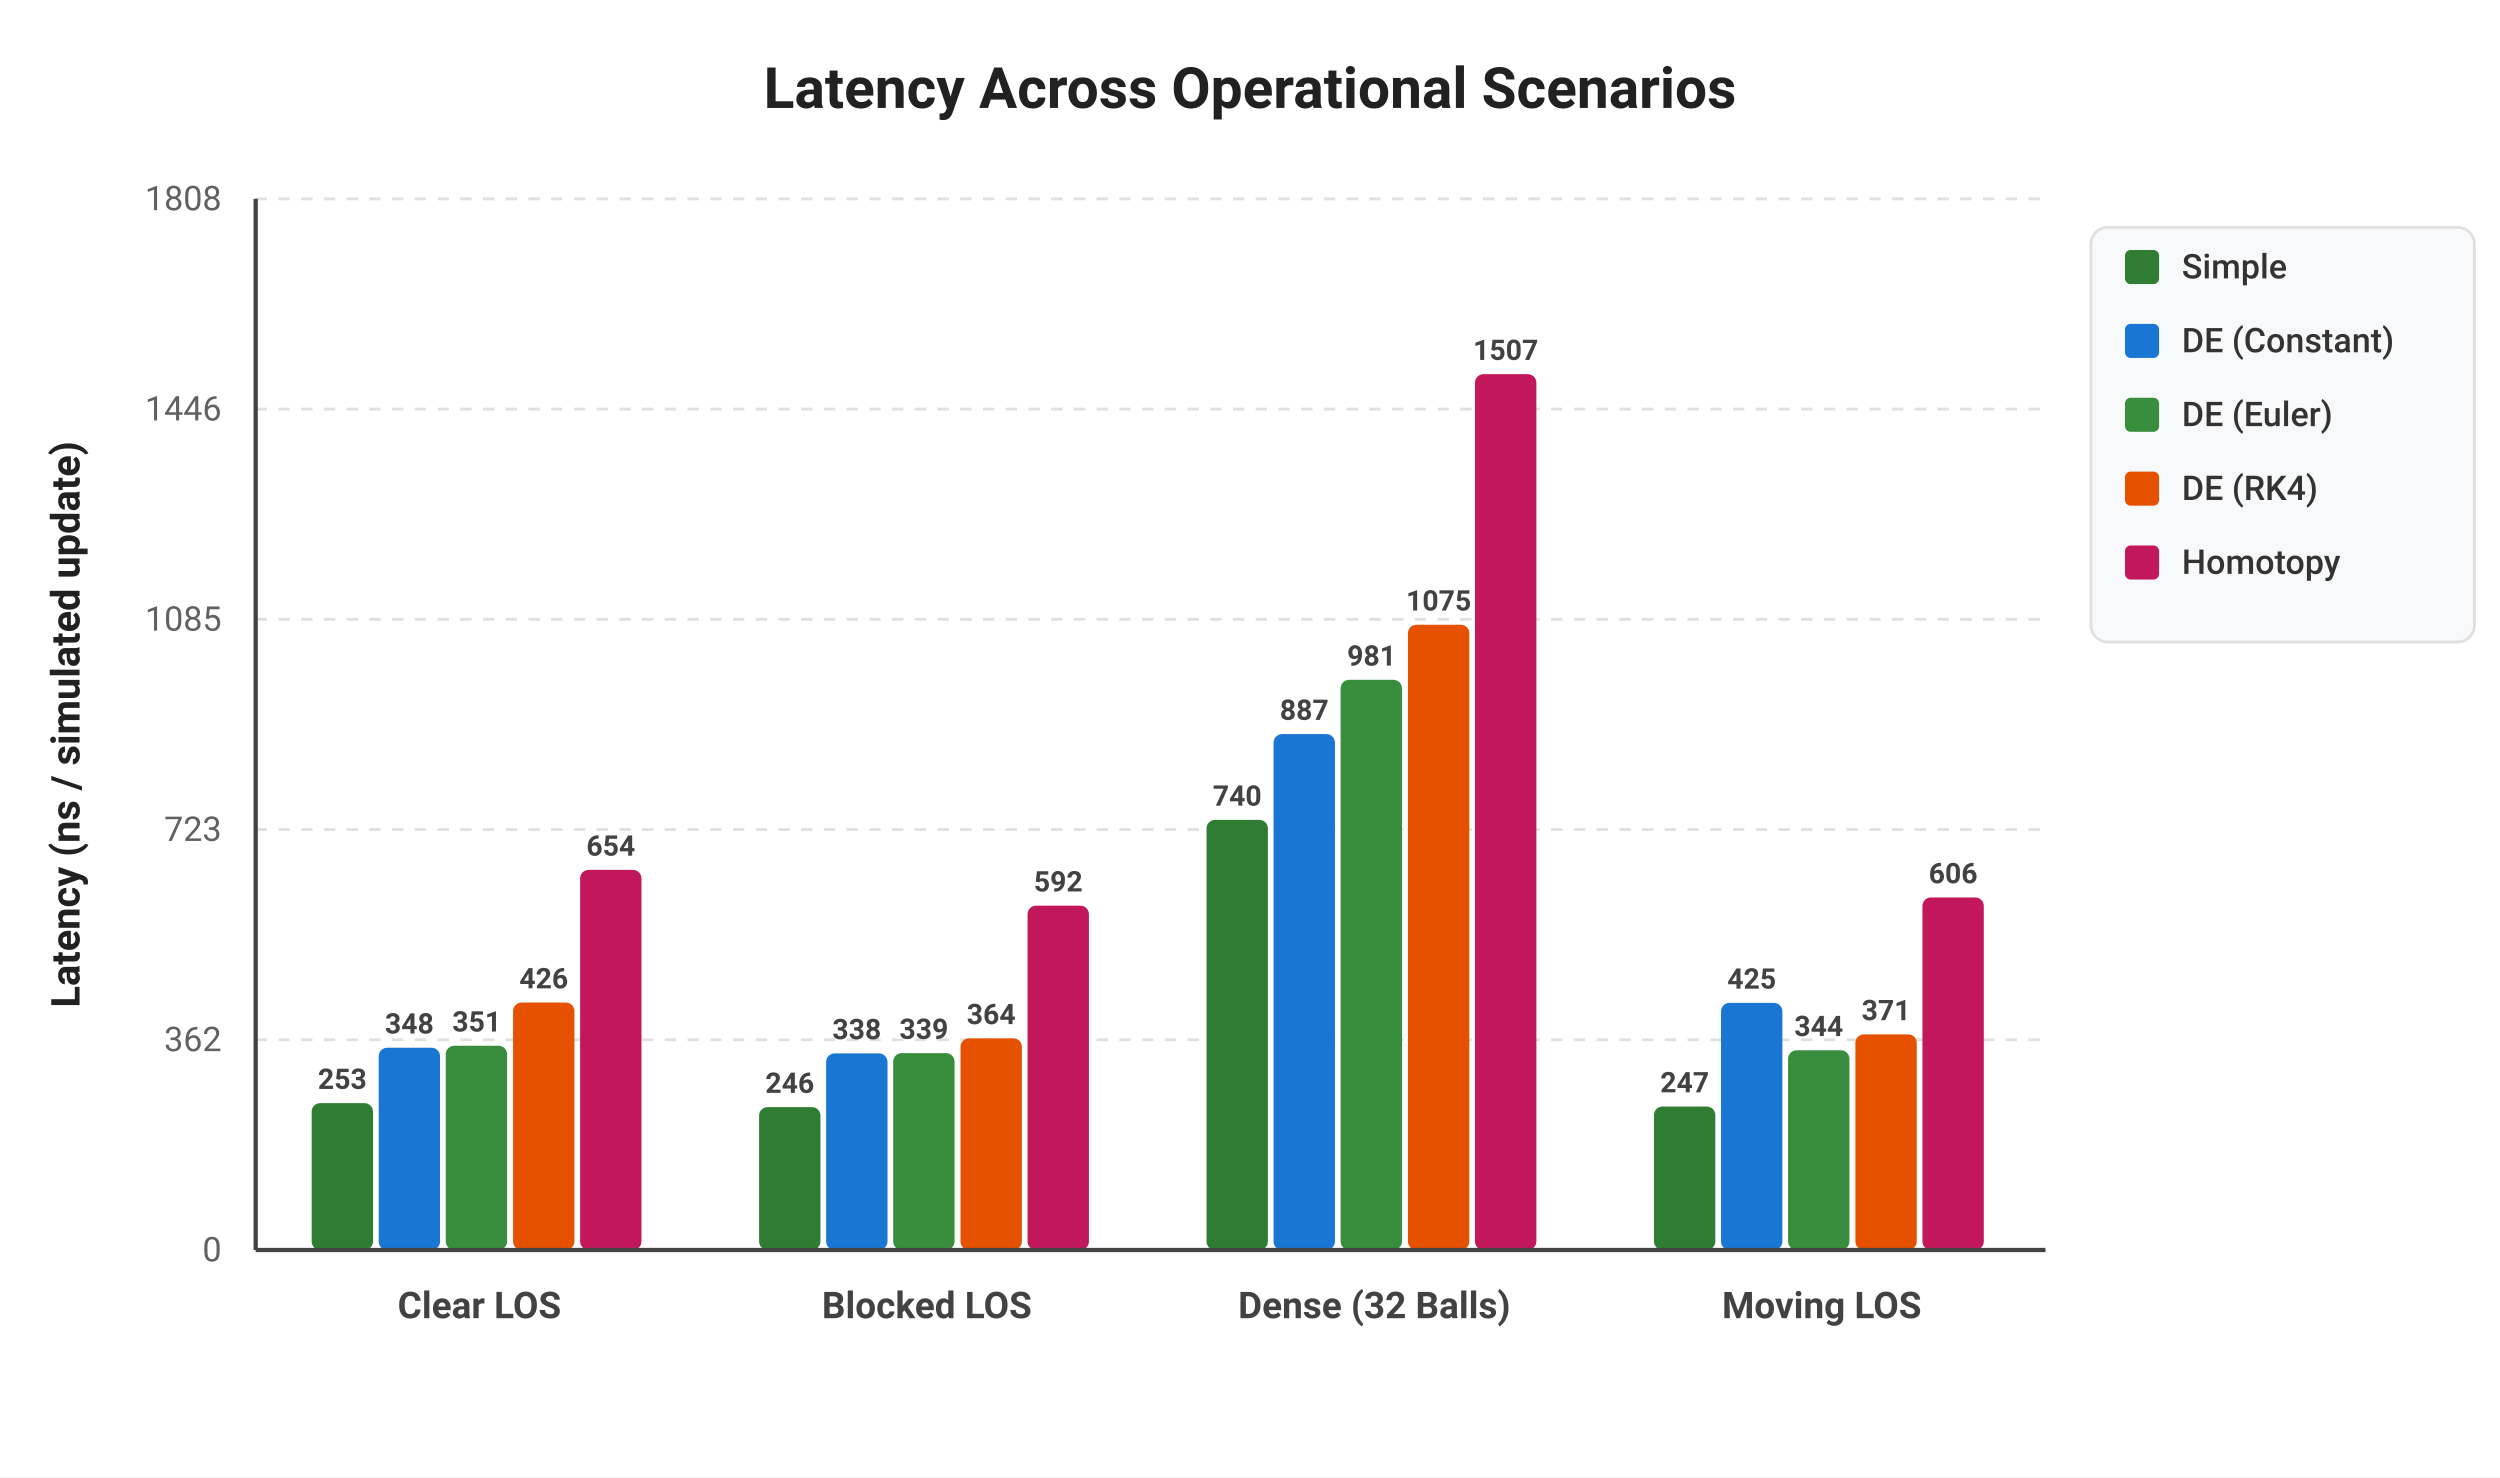
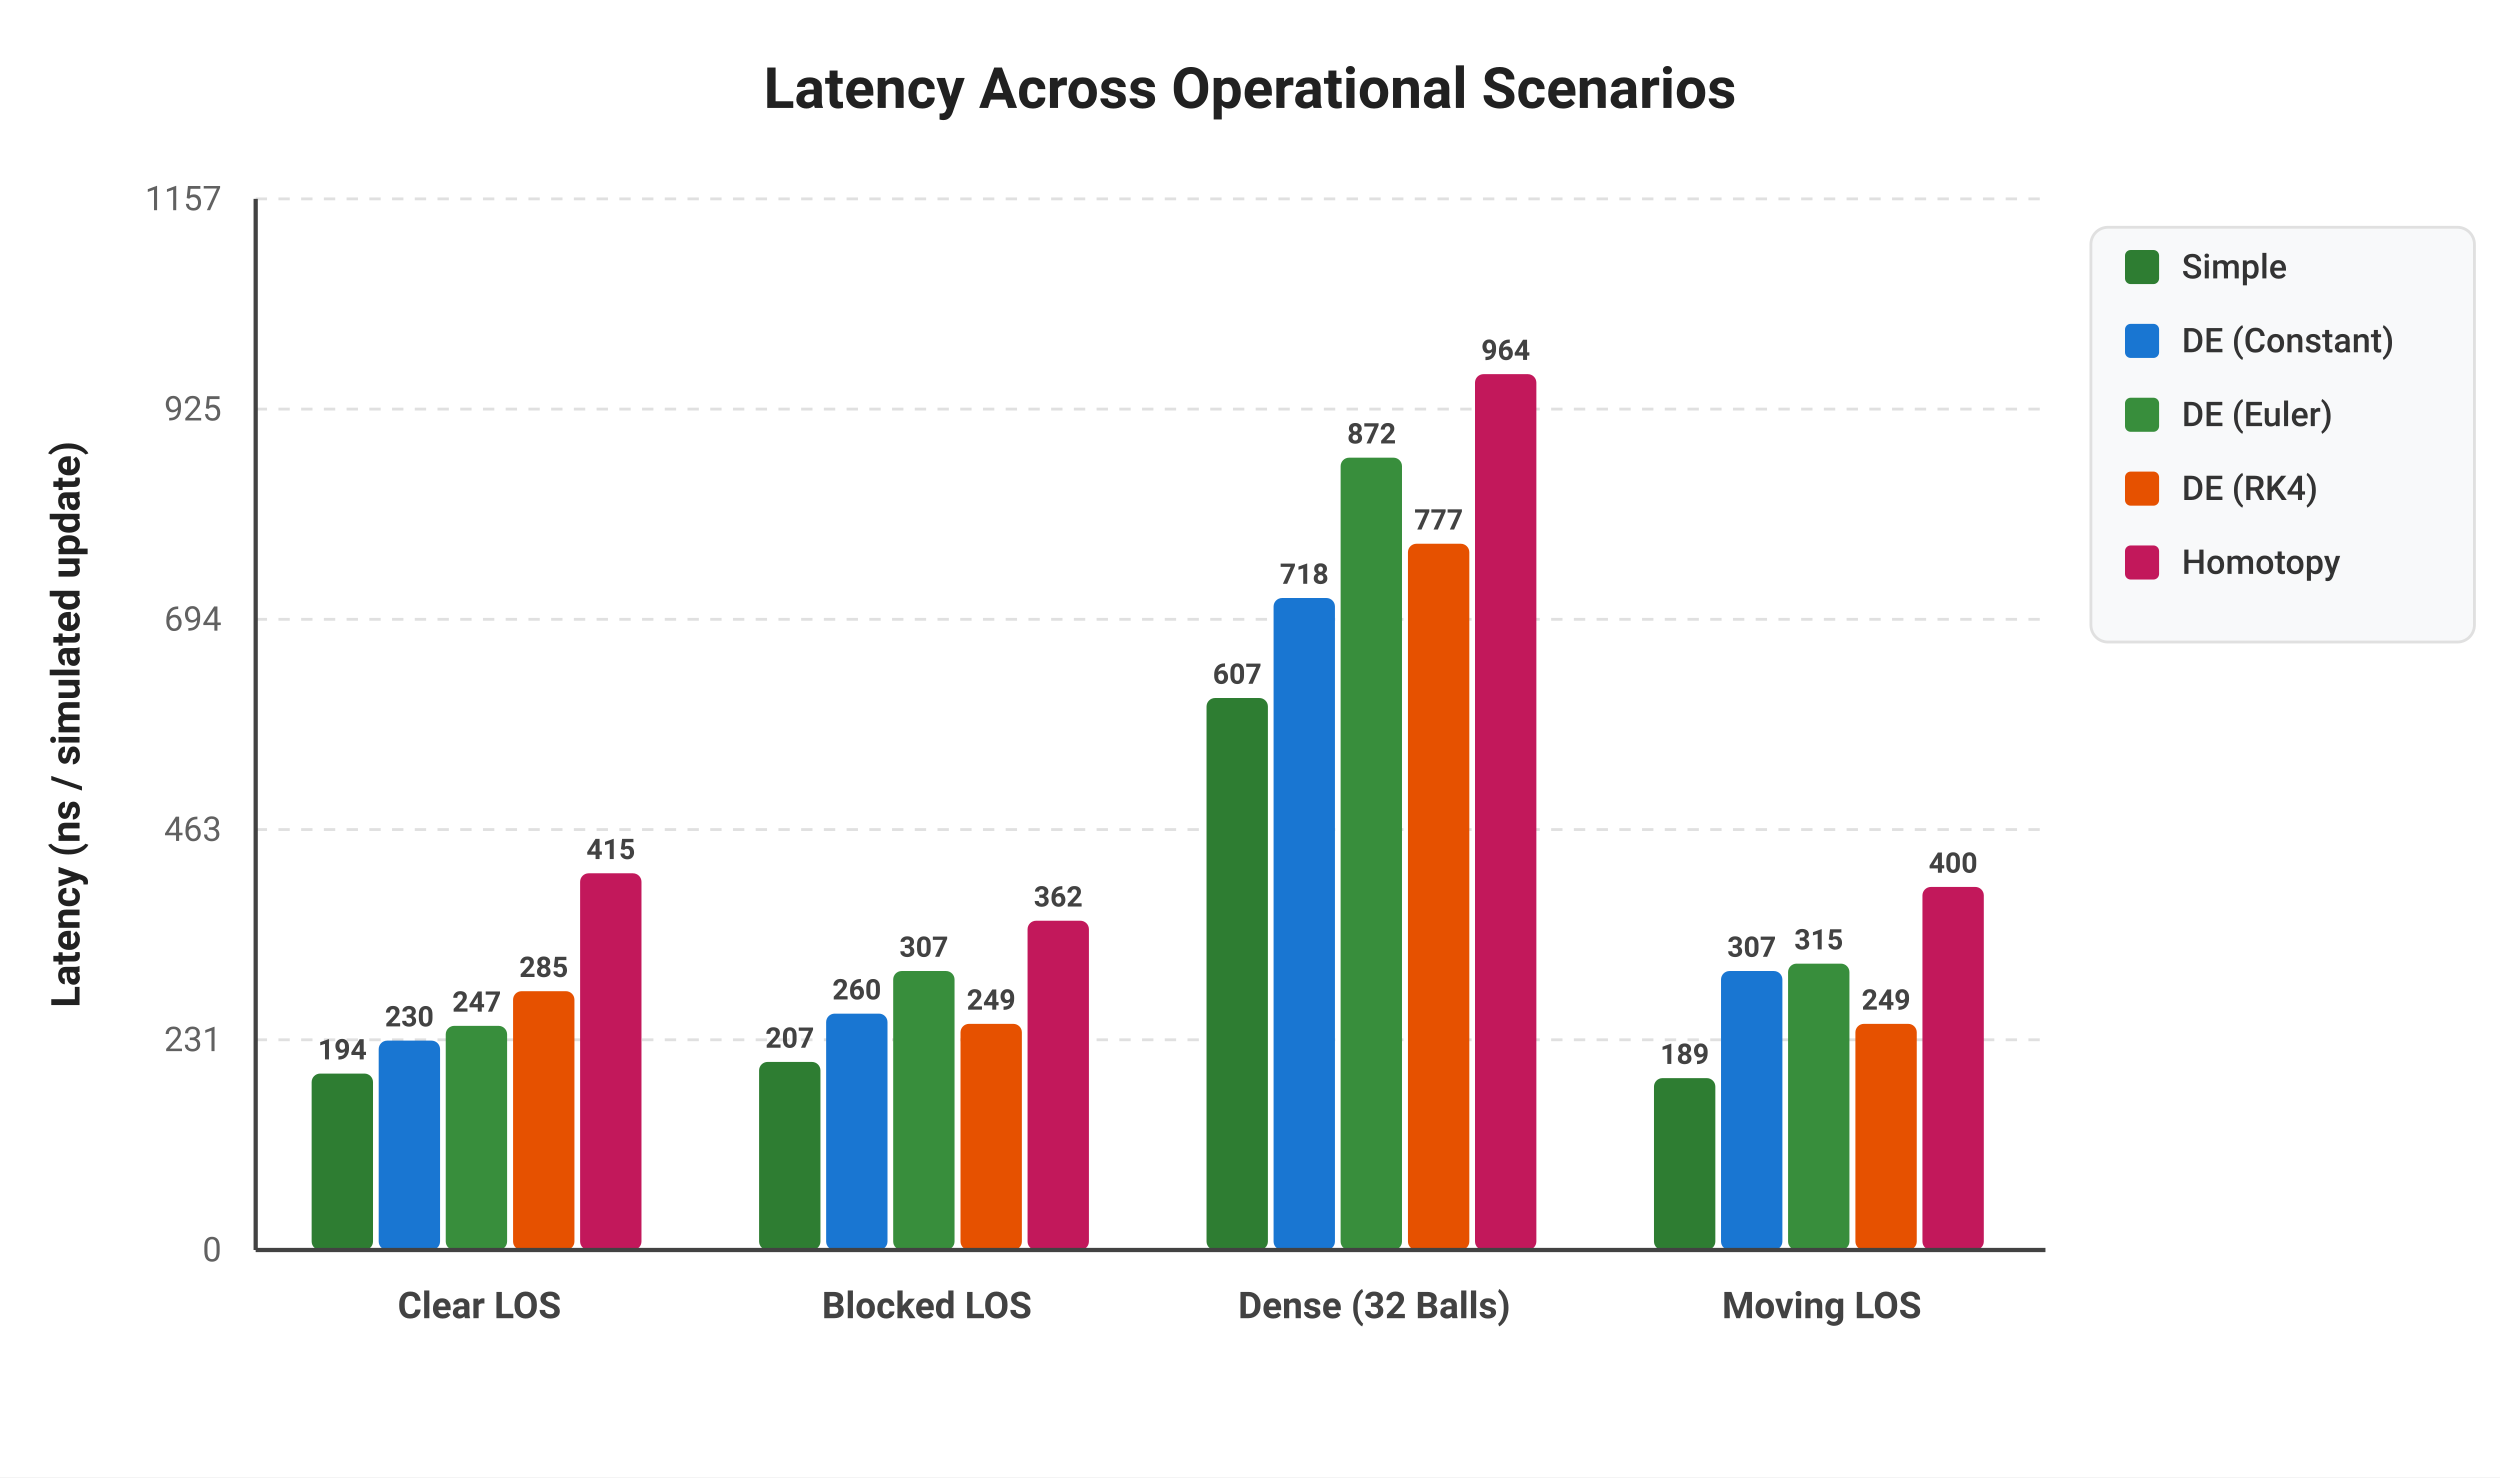
<svg xmlns="http://www.w3.org/2000/svg" width="880" height="520" viewBox="0 0 880 520" font-family="-apple-system, BlinkMacSystemFont, 'Segoe UI', Roboto, Helvetica, Arial, sans-serif">
  <rect width="100%" height="100%" fill="#FFFFFF" />
  <text x="440.0" y="38" text-anchor="middle" font-size="20" font-weight="bold" fill="#212121">Latency Across Operational Scenarios</text>
  <line x1="90" y1="440.0" x2="720" y2="440.0" stroke="#E0E0E0" stroke-width="1" stroke-dasharray="4,4" />
  <text x="78" y="444.0" text-anchor="end" font-size="12" fill="#616161">0</text>
  <line x1="90" y1="366.0" x2="720" y2="366.0" stroke="#E0E0E0" stroke-width="1" stroke-dasharray="4,4" />
-   <text x="78" y="370.0" text-anchor="end" font-size="12" fill="#616161">362</text>
+   <text x="78" y="370.0" text-anchor="end" font-size="12" fill="#616161">231</text>
  <line x1="90" y1="292.0" x2="720" y2="292.0" stroke="#E0E0E0" stroke-width="1" stroke-dasharray="4,4" />
-   <text x="78" y="296.0" text-anchor="end" font-size="12" fill="#616161">723</text>
+   <text x="78" y="296.0" text-anchor="end" font-size="12" fill="#616161">463</text>
  <line x1="90" y1="218" x2="720" y2="218" stroke="#E0E0E0" stroke-width="1" stroke-dasharray="4,4" />
-   <text x="78" y="222" text-anchor="end" font-size="12" fill="#616161">1085</text>
+   <text x="78" y="222" text-anchor="end" font-size="12" fill="#616161">694</text>
  <line x1="90" y1="144.0" x2="720" y2="144.0" stroke="#E0E0E0" stroke-width="1" stroke-dasharray="4,4" />
-   <text x="78" y="148.0" text-anchor="end" font-size="12" fill="#616161">1446</text>
-   <line x1="90" y1="70" x2="720" y2="70" stroke="#E0E0E0" stroke-width="1" stroke-dasharray="4,4" />
-   <text x="78" y="74" text-anchor="end" font-size="12" fill="#616161">1808</text>
+   <text x="78" y="148.0" text-anchor="end" font-size="12" fill="#616161">925</text>
+   <line x1="90" y1="70.0" x2="720" y2="70.0" stroke="#E0E0E0" stroke-width="1" stroke-dasharray="4,4" />
+   <text x="78" y="74.0" text-anchor="end" font-size="12" fill="#616161">1157</text>
  <text x="168.75" y="464" text-anchor="middle" font-size="13" font-weight="600" fill="#424242">Clear LOS</text>
-   <rect x="109.7" y="388.3" width="21.6" height="51.7" rx="3" fill="#2E7D32" />
-   <text x="120.5" y="383.3" text-anchor="middle" font-size="10" font-weight="bold" fill="#424242">253</text>
-   <rect x="133.3" y="368.8" width="21.6" height="71.2" rx="3" fill="#1976D2" />
-   <text x="144.1" y="363.8" text-anchor="middle" font-size="10" font-weight="bold" fill="#424242">348</text>
-   <rect x="156.9" y="368.1" width="21.6" height="71.9" rx="3" fill="#388E3C" />
-   <text x="167.8" y="363.1" text-anchor="middle" font-size="10" font-weight="bold" fill="#424242">351</text>
-   <rect x="180.6" y="352.9" width="21.6" height="87.1" rx="3" fill="#E65100" />
-   <text x="191.4" y="347.9" text-anchor="middle" font-size="10" font-weight="bold" fill="#424242">426</text>
-   <rect x="204.2" y="306.2" width="21.6" height="133.8" rx="3" fill="#C2185B" />
-   <text x="215.0" y="301.2" text-anchor="middle" font-size="10" font-weight="bold" fill="#424242">654</text>
+   <rect x="109.7" y="377.9" width="21.6" height="62.1" rx="3" fill="#2E7D32" />
+   <text x="120.5" y="372.9" text-anchor="middle" font-size="10" font-weight="bold" fill="#424242">194</text>
+   <rect x="133.3" y="366.3" width="21.6" height="73.7" rx="3" fill="#1976D2" />
+   <text x="144.1" y="361.3" text-anchor="middle" font-size="10" font-weight="bold" fill="#424242">230</text>
+   <rect x="156.9" y="361.1" width="21.6" height="78.9" rx="3" fill="#388E3C" />
+   <text x="167.8" y="356.1" text-anchor="middle" font-size="10" font-weight="bold" fill="#424242">247</text>
+   <rect x="180.6" y="348.9" width="21.6" height="91.1" rx="3" fill="#E65100" />
+   <text x="191.4" y="343.9" text-anchor="middle" font-size="10" font-weight="bold" fill="#424242">285</text>
+   <rect x="204.2" y="307.4" width="21.6" height="132.6" rx="3" fill="#C2185B" />
+   <text x="215.0" y="302.4" text-anchor="middle" font-size="10" font-weight="bold" fill="#424242">415</text>
  <text x="326.25" y="464" text-anchor="middle" font-size="13" font-weight="600" fill="#424242">Blocked LOS</text>
-   <rect x="267.2" y="389.7" width="21.6" height="50.3" rx="3" fill="#2E7D32" />
-   <text x="278.0" y="384.7" text-anchor="middle" font-size="10" font-weight="bold" fill="#424242">246</text>
-   <rect x="290.8" y="370.8" width="21.6" height="69.2" rx="3" fill="#1976D2" />
-   <text x="301.6" y="365.8" text-anchor="middle" font-size="10" font-weight="bold" fill="#424242">338</text>
-   <rect x="314.4" y="370.7" width="21.6" height="69.3" rx="3" fill="#388E3C" />
-   <text x="325.2" y="365.7" text-anchor="middle" font-size="10" font-weight="bold" fill="#424242">339</text>
-   <rect x="338.1" y="365.5" width="21.6" height="74.5" rx="3" fill="#E65100" />
-   <text x="348.9" y="360.5" text-anchor="middle" font-size="10" font-weight="bold" fill="#424242">364</text>
-   <rect x="361.7" y="318.8" width="21.6" height="121.2" rx="3" fill="#C2185B" />
-   <text x="372.5" y="313.8" text-anchor="middle" font-size="10" font-weight="bold" fill="#424242">592</text>
+   <rect x="267.2" y="373.8" width="21.6" height="66.2" rx="3" fill="#2E7D32" />
+   <text x="278.0" y="368.8" text-anchor="middle" font-size="10" font-weight="bold" fill="#424242">207</text>
+   <rect x="290.8" y="356.8" width="21.6" height="83.2" rx="3" fill="#1976D2" />
+   <text x="301.6" y="351.8" text-anchor="middle" font-size="10" font-weight="bold" fill="#424242">260</text>
+   <rect x="314.4" y="341.8" width="21.6" height="98.2" rx="3" fill="#388E3C" />
+   <text x="325.2" y="336.8" text-anchor="middle" font-size="10" font-weight="bold" fill="#424242">307</text>
+   <rect x="338.1" y="360.4" width="21.6" height="79.6" rx="3" fill="#E65100" />
+   <text x="348.9" y="355.4" text-anchor="middle" font-size="10" font-weight="bold" fill="#424242">249</text>
+   <rect x="361.7" y="324.1" width="21.6" height="115.9" rx="3" fill="#C2185B" />
+   <text x="372.5" y="319.1" text-anchor="middle" font-size="10" font-weight="bold" fill="#424242">362</text>
  <text x="483.75" y="464" text-anchor="middle" font-size="13" font-weight="600" fill="#424242">Dense (32 Balls)</text>
-   <rect x="424.7" y="288.6" width="21.6" height="151.4" rx="3" fill="#2E7D32" />
-   <text x="435.5" y="283.6" text-anchor="middle" font-size="10" font-weight="bold" fill="#424242">740</text>
-   <rect x="448.3" y="258.4" width="21.6" height="181.6" rx="3" fill="#1976D2" />
-   <text x="459.1" y="253.4" text-anchor="middle" font-size="10" font-weight="bold" fill="#424242">887</text>
-   <rect x="471.9" y="239.3" width="21.6" height="200.7" rx="3" fill="#388E3C" />
-   <text x="482.8" y="234.3" text-anchor="middle" font-size="10" font-weight="bold" fill="#424242">981</text>
-   <rect x="495.6" y="219.9" width="21.6" height="220.1" rx="3" fill="#E65100" />
-   <text x="506.4" y="214.9" text-anchor="middle" font-size="10" font-weight="bold" fill="#424242">1075</text>
+   <rect x="424.7" y="245.7" width="21.6" height="194.3" rx="3" fill="#2E7D32" />
+   <text x="435.5" y="240.7" text-anchor="middle" font-size="10" font-weight="bold" fill="#424242">607</text>
+   <rect x="448.3" y="210.5" width="21.6" height="229.5" rx="3" fill="#1976D2" />
+   <text x="459.1" y="205.5" text-anchor="middle" font-size="10" font-weight="bold" fill="#424242">718</text>
+   <rect x="471.9" y="161.1" width="21.6" height="278.9" rx="3" fill="#388E3C" />
+   <text x="482.8" y="156.1" text-anchor="middle" font-size="10" font-weight="bold" fill="#424242">872</text>
+   <rect x="495.6" y="191.4" width="21.6" height="248.6" rx="3" fill="#E65100" />
+   <text x="506.4" y="186.4" text-anchor="middle" font-size="10" font-weight="bold" fill="#424242">777</text>
  <rect x="519.2" y="131.7" width="21.6" height="308.3" rx="3" fill="#C2185B" />
-   <text x="530.0" y="126.7" text-anchor="middle" font-size="10" font-weight="bold" fill="#424242">1507</text>
+   <text x="530.0" y="126.7" text-anchor="middle" font-size="10" font-weight="bold" fill="#424242">964</text>
  <text x="641.25" y="464" text-anchor="middle" font-size="13" font-weight="600" fill="#424242">Moving LOS</text>
-   <rect x="582.2" y="389.5" width="21.6" height="50.5" rx="3" fill="#2E7D32" />
-   <text x="593.0" y="384.5" text-anchor="middle" font-size="10" font-weight="bold" fill="#424242">247</text>
-   <rect x="605.8" y="353.0" width="21.6" height="87.0" rx="3" fill="#1976D2" />
-   <text x="616.6" y="348.0" text-anchor="middle" font-size="10" font-weight="bold" fill="#424242">425</text>
-   <rect x="629.4" y="369.7" width="21.6" height="70.3" rx="3" fill="#388E3C" />
-   <text x="640.2" y="364.7" text-anchor="middle" font-size="10" font-weight="bold" fill="#424242">344</text>
-   <rect x="653.1" y="364.1" width="21.6" height="75.9" rx="3" fill="#E65100" />
-   <text x="663.9" y="359.1" text-anchor="middle" font-size="10" font-weight="bold" fill="#424242">371</text>
-   <rect x="676.7" y="315.9" width="21.6" height="124.1" rx="3" fill="#C2185B" />
-   <text x="687.5" y="310.9" text-anchor="middle" font-size="10" font-weight="bold" fill="#424242">606</text>
+   <rect x="582.2" y="379.5" width="21.6" height="60.5" rx="3" fill="#2E7D32" />
+   <text x="593.0" y="374.5" text-anchor="middle" font-size="10" font-weight="bold" fill="#424242">189</text>
+   <rect x="605.8" y="341.8" width="21.6" height="98.2" rx="3" fill="#1976D2" />
+   <text x="616.6" y="336.8" text-anchor="middle" font-size="10" font-weight="bold" fill="#424242">307</text>
+   <rect x="629.4" y="339.2" width="21.6" height="100.8" rx="3" fill="#388E3C" />
+   <text x="640.2" y="334.2" text-anchor="middle" font-size="10" font-weight="bold" fill="#424242">315</text>
+   <rect x="653.1" y="360.4" width="21.6" height="79.6" rx="3" fill="#E65100" />
+   <text x="663.9" y="355.4" text-anchor="middle" font-size="10" font-weight="bold" fill="#424242">249</text>
+   <rect x="676.7" y="312.2" width="21.6" height="127.8" rx="3" fill="#C2185B" />
+   <text x="687.5" y="307.2" text-anchor="middle" font-size="10" font-weight="bold" fill="#424242">400</text>
  <line x1="90" y1="70" x2="90" y2="440" stroke="#424242" stroke-width="1.5" />
  <line x1="90" y1="440" x2="720" y2="440" stroke="#424242" stroke-width="1.5" />
  <text transform="rotate(-90)" x="-255.0" y="28" text-anchor="middle" font-size="14" font-weight="600" fill="#212121">Latency (ns / simulated update)</text>
  <rect x="736" y="80" width="135" height="146" rx="6" fill="#F8F9FA" stroke="#E0E0E0" stroke-width="1" />
  <rect x="748" y="88" width="12" height="12" rx="2" fill="#2E7D32" />
  <text x="768" y="98" font-size="12" font-weight="500" fill="#333333">Simple</text>
  <rect x="748" y="114" width="12" height="12" rx="2" fill="#1976D2" />
  <text x="768" y="124" font-size="12" font-weight="500" fill="#333333">DE (Constant)</text>
  <rect x="748" y="140" width="12" height="12" rx="2" fill="#388E3C" />
  <text x="768" y="150" font-size="12" font-weight="500" fill="#333333">DE (Euler)</text>
  <rect x="748" y="166" width="12" height="12" rx="2" fill="#E65100" />
  <text x="768" y="176" font-size="12" font-weight="500" fill="#333333">DE (RK4)</text>
  <rect x="748" y="192" width="12" height="12" rx="2" fill="#C2185B" />
  <text x="768" y="202" font-size="12" font-weight="500" fill="#333333">Homotopy</text>
</svg>
